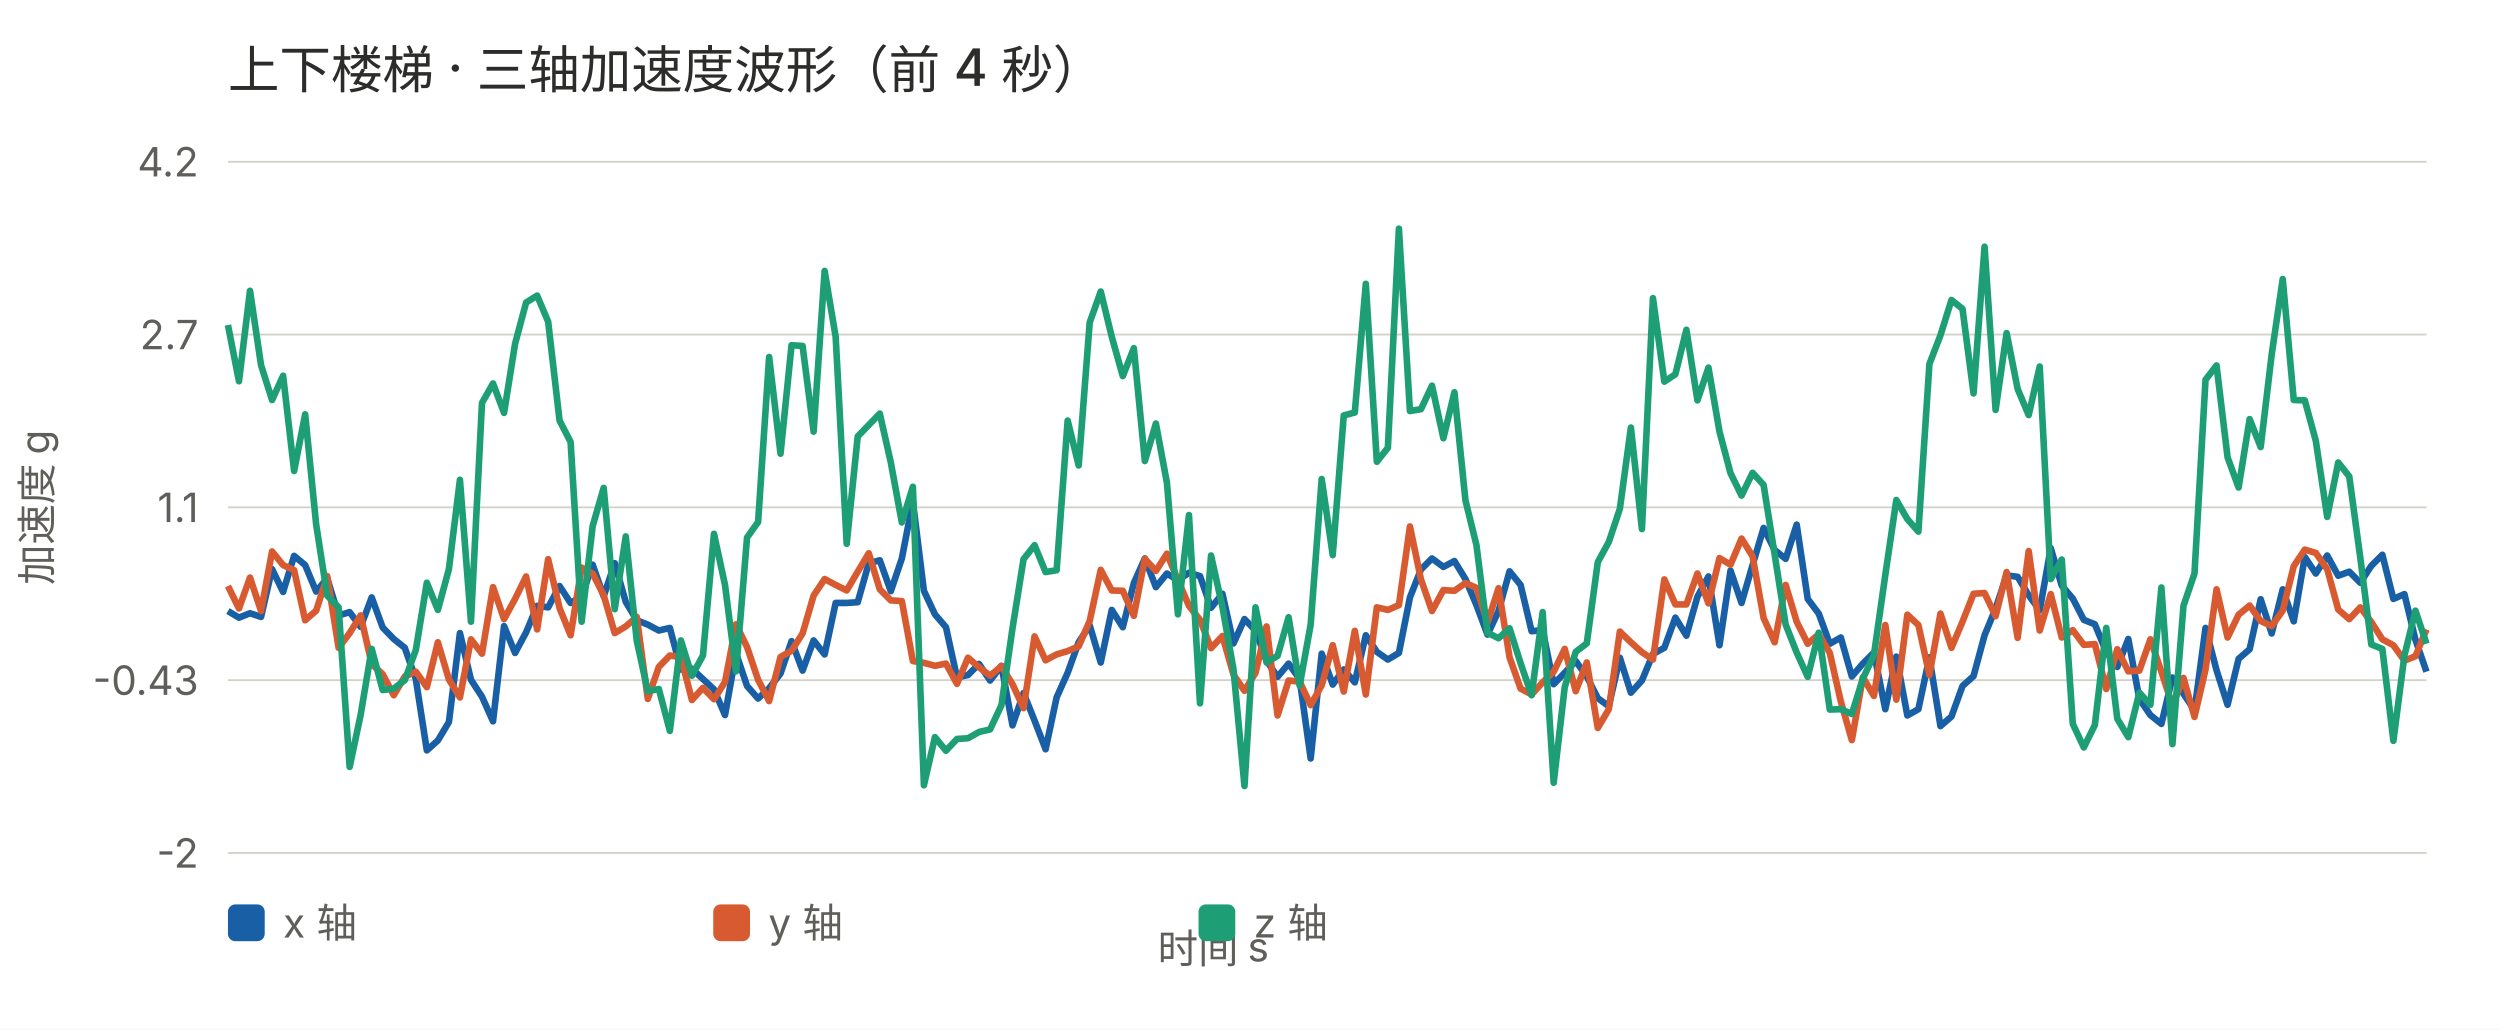
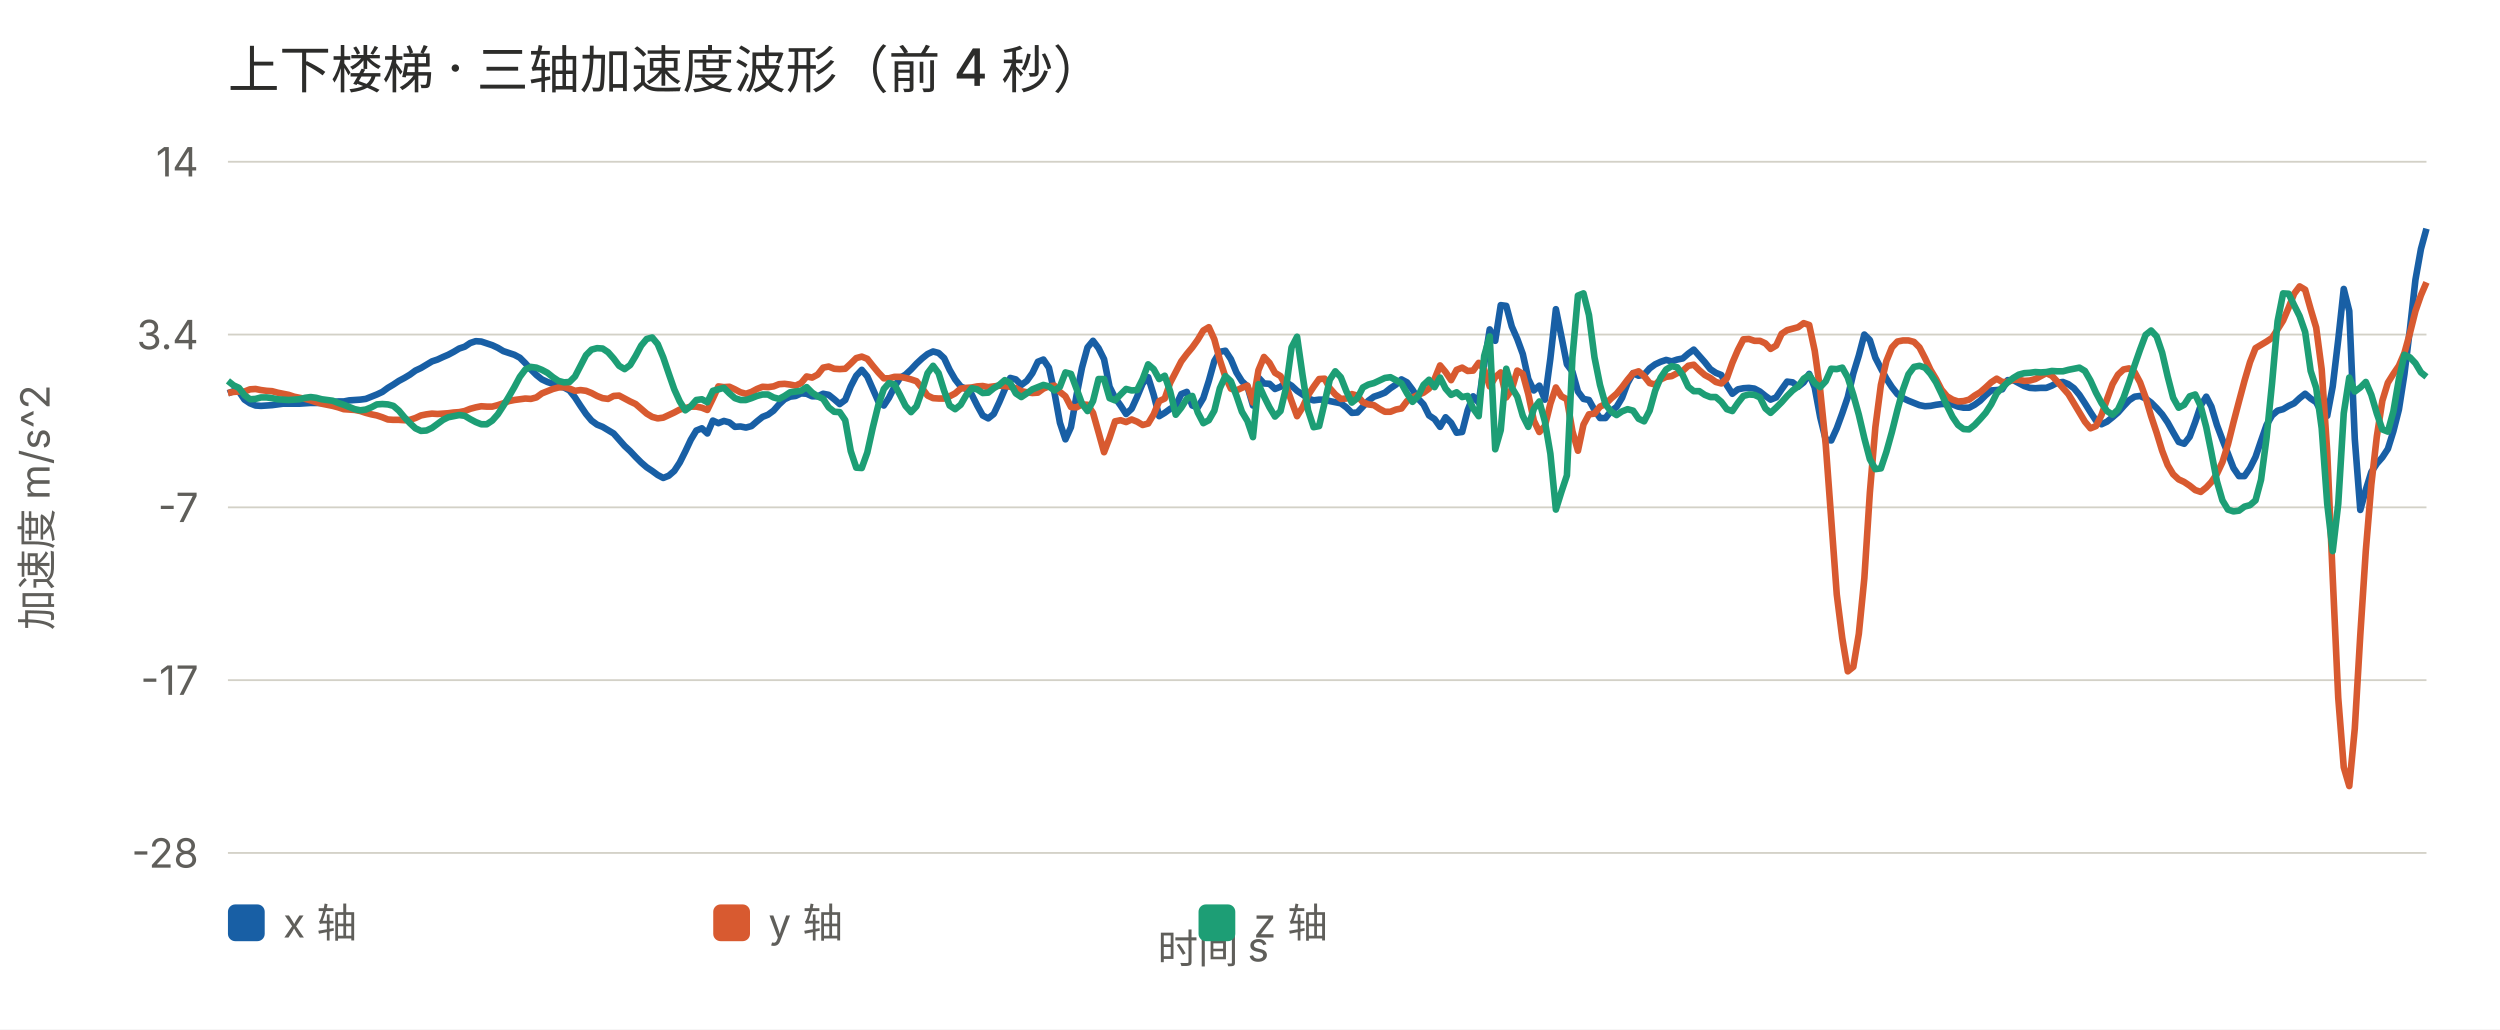
<svg xmlns="http://www.w3.org/2000/svg" viewBox="0 0 680 280" width="100%" role="img">
  <rect width="680" height="280" fill="#FFFFFF" />
  <g font-family="system-ui, -apple-system, Segoe UI, Microsoft YaHei, sans-serif">
    <text x="62" y="24" font-size="14" font-weight="500" fill="#2C2C2A">上下楼梯 · 三轴加速度波形（前 4 秒）</text>
    <line x1="62" y1="232.0" x2="660" y2="232.0" stroke="#D3D1C7" stroke-width="0.5" />
-     <text x="54" y="236.0" font-size="11" fill="#5F5E5A" text-anchor="end">-2</text>
+     <text x="54" y="236.0" font-size="11" fill="#5F5E5A" text-anchor="end">-28</text>
    <line x1="62" y1="185.0" x2="660" y2="185.0" stroke="#D3D1C7" stroke-width="0.5" />
-     <text x="54" y="189.0" font-size="11" fill="#5F5E5A" text-anchor="end">-0.43</text>
+     <text x="54" y="189.0" font-size="11" fill="#5F5E5A" text-anchor="end">-17</text>
    <line x1="62" y1="138.0" x2="660" y2="138.0" stroke="#D3D1C7" stroke-width="0.5" />
-     <text x="54" y="142.0" font-size="11" fill="#5F5E5A" text-anchor="end">1.1</text>
+     <text x="54" y="142.0" font-size="11" fill="#5F5E5A" text-anchor="end">-7</text>
    <line x1="62" y1="91.0" x2="660" y2="91.0" stroke="#D3D1C7" stroke-width="0.5" />
-     <text x="54" y="95.0" font-size="11" fill="#5F5E5A" text-anchor="end">2.7</text>
+     <text x="54" y="95.0" font-size="11" fill="#5F5E5A" text-anchor="end">3.4</text>
    <line x1="62" y1="44.0" x2="660" y2="44.0" stroke="#D3D1C7" stroke-width="0.5" />
-     <text x="54" y="48.0" font-size="11" fill="#5F5E5A" text-anchor="end">4.2</text>
+     <text x="54" y="48.0" font-size="11" fill="#5F5E5A" text-anchor="end">14</text>
    <text x="62" y="262" font-size="11" fill="#5F5E5A" text-anchor="middle" transform="translate(268.0,0)">时间 s</text>
-     <text x="14" y="138.0" font-size="11" fill="#5F5E5A" text-anchor="middle" transform="rotate(-90 14 138.0)">加速度 g</text>
-     <polyline points="62.0,166.2 65.0,168.0 68.0,166.8 71.0,167.8 74.0,154.8 77.0,161.0 80.0,151.2 83.0,153.7 86.0,160.9 89.0,157.3 92.1,167.4 95.1,166.5 98.1,170.5 101.1,162.5 104.1,170.7 107.1,173.8 110.1,176.2 113.1,184.7 116.1,204.1 119.1,201.4 122.1,196.4 125.1,172.2 128.1,184.9 131.1,189.5 134.1,196.2 137.1,170.3 140.1,177.6 143.1,172.0 146.1,164.8 149.1,165.2 152.2,159.4 155.2,164.0 158.2,162.2 161.2,153.6 164.2,162.2 167.2,153.2 170.2,163.7 173.2,168.7 176.2,169.9 179.2,171.5 182.2,170.8 185.2,182.1 188.2,181.9 191.2,184.7 194.2,187.5 197.2,194.5 200.2,177.7 203.2,186.6 206.2,190.0 209.2,187.2 212.3,183.2 215.3,174.4 218.3,182.4 221.3,174.2 224.3,178.0 227.3,164.0 230.3,164.0 233.3,163.8 236.3,153.2 239.3,152.4 242.3,160.8 245.3,151.9 248.3,136.4 251.3,160.7 254.3,167.1 257.3,170.6 260.3,184.3 263.3,183.6 266.3,180.6 269.3,185.1 272.4,181.1 275.4,197.3 278.4,188.5 281.4,196.0 284.4,203.8 287.4,189.7 290.4,183.0 293.4,174.7 296.4,170.1 299.4,180.2 302.4,165.9 305.4,170.6 308.4,158.6 311.4,151.9 314.4,159.7 317.4,156.0 320.4,157.8 323.4,155.8 326.4,156.7 329.4,165.3 332.5,161.5 335.5,175.0 338.5,168.4 341.5,171.5 344.5,179.7 347.5,184.1 350.5,180.5 353.5,184.7 356.5,206.3 359.5,177.8 362.5,186.2 365.5,182.1 368.5,185.6 371.5,172.8 374.5,177.3 377.5,179.4 380.5,177.6 383.5,162.5 386.5,154.9 389.5,151.9 392.6,154.2 395.6,152.6 398.6,157.5 401.6,164.6 404.6,172.6 407.6,166.2 410.6,155.4 413.6,159.1 416.6,171.7 419.6,171.4 422.6,186.1 425.6,183.0 428.6,179.8 431.6,184.0 434.6,189.9 437.6,192.1 440.6,178.9 443.6,188.4 446.6,185.1 449.6,177.9 452.7,176.2 455.7,168.0 458.7,172.9 461.7,162.3 464.7,156.8 467.7,175.5 470.7,155.2 473.7,164.0 476.7,153.7 479.7,143.6 482.7,149.6 485.7,152.0 488.7,142.7 491.7,162.9 494.7,166.9 497.7,175.1 500.7,173.4 503.7,184.0 506.7,180.5 509.7,177.5 512.8,192.9 515.8,178.6 518.8,194.6 521.8,192.9 524.8,178.8 527.8,197.5 530.8,194.9 533.8,186.6 536.8,183.9 539.8,172.8 542.8,165.5 545.8,156.5 548.8,156.9 551.8,161.9 554.8,166.0 557.8,149.1 560.8,159.3 563.8,162.8 566.8,168.6 569.8,169.8 572.9,177.3 575.9,181.4 578.9,173.8 581.9,190.1 584.9,194.5 587.9,196.9 590.9,184.3 593.9,188.7 596.9,193.2 599.9,170.8 602.9,182.3 605.9,191.7 608.9,179.2 611.9,176.6 614.9,163.0 617.9,172.3 620.9,160.3 623.9,169.0 626.9,151.5 629.9,156.0 633.0,151.1 636.0,156.6 639.0,155.5 642.0,158.5 645.0,153.9 648.0,150.9 651.0,162.9 654.0,161.6 657.0,174.0 660.0,182.7" fill="none" stroke="#185FA5" stroke-width="1.8" stroke-linejoin="round" />
+     <text x="14" y="138.0" font-size="11" fill="#5F5E5A" text-anchor="middle" transform="rotate(-90 14 138.0)">加速度 m/s^2</text>
+     <polyline points="62.0,107.0 63.5,106.4 65.0,106.5 66.5,108.7 68.0,109.7 69.5,110.3 71.0,110.4 72.5,110.3 74.0,110.2 75.5,110.0 77.0,109.8 78.5,109.8 80.0,109.8 81.5,109.8 83.0,109.7 84.5,109.6 86.0,109.6 87.5,109.6 89.0,109.4 90.5,109.3 92.0,109.2 93.5,109.2 95.0,108.9 96.5,108.8 98.0,108.7 99.5,108.5 101.0,107.9 102.5,107.3 104.0,106.6 105.5,105.5 107.0,104.6 108.5,103.6 110.0,102.8 111.5,101.9 113.0,100.8 114.5,100.1 116.0,99.2 117.5,98.3 119.0,97.8 120.5,97.1 121.9,96.5 123.4,95.7 124.9,94.8 126.4,94.3 127.9,93.3 129.4,92.8 130.9,92.9 132.4,93.4 133.9,93.9 135.4,94.6 136.9,95.5 138.4,96.0 139.9,96.5 141.4,97.3 142.9,98.8 144.4,100.5 145.9,102.0 147.4,103.2 148.9,103.9 150.4,104.4 151.9,105.0 153.4,105.4 154.9,106.2 156.4,108.1 157.9,110.4 159.4,112.6 160.9,114.4 162.4,115.5 163.9,116.1 165.4,117.0 166.9,117.9 168.4,119.6 169.9,121.3 171.4,122.7 172.9,124.3 174.4,125.8 175.9,127.1 177.4,128.1 178.9,129.2 180.4,130.0 181.9,129.4 183.4,128.1 184.9,125.8 186.4,122.8 187.9,119.6 189.4,117.1 190.9,116.5 192.4,117.9 193.9,114.4 195.4,115.1 196.9,114.5 198.4,114.9 199.9,116.1 201.4,116.0 202.9,116.3 204.4,115.9 205.9,114.6 207.4,113.4 208.9,112.8 210.4,111.7 211.9,110.0 213.4,108.6 214.9,107.9 216.4,107.7 217.9,107.0 219.4,107.1 220.9,107.8 222.4,107.8 223.9,107.1 225.4,107.4 226.9,108.6 228.4,109.9 229.9,108.8 231.4,105.1 232.9,102.2 234.4,100.6 235.9,102.4 237.4,105.8 238.9,109.2 240.4,110.3 241.8,108.2 243.3,105.2 244.8,102.8 246.3,101.9 247.8,100.5 249.3,98.9 250.8,97.5 252.3,96.3 253.8,95.6 255.3,96.0 256.8,97.4 258.3,100.6 259.8,103.2 261.3,105.1 262.8,105.8 264.3,107.3 265.8,110.3 267.3,113.0 268.8,113.8 270.3,112.6 271.8,109.4 273.3,105.9 274.8,102.8 276.3,103.2 277.8,104.7 279.3,103.6 280.8,101.5 282.3,98.4 283.8,97.8 285.3,100.0 286.8,106.7 288.3,115.0 289.8,119.5 291.3,116.2 292.8,107.6 294.3,100.0 295.8,94.5 297.3,92.7 298.8,94.7 300.3,97.7 301.8,105.2 303.3,108.2 304.8,110.3 306.3,112.6 307.8,111.2 309.3,107.9 310.8,104.3 312.3,102.6 313.8,107.4 315.3,113.2 316.8,112.3 318.3,111.2 319.8,110.4 321.3,107.2 322.8,106.6 324.3,110.3 325.8,110.8 327.3,108.3 328.8,103.6 330.3,98.2 331.8,95.7 333.3,95.4 334.8,97.7 336.3,101.3 337.8,103.7 339.3,105.1 340.8,110.3 342.3,102.7 343.8,104.3 345.3,104.4 346.8,105.8 348.3,105.2 349.8,104.0 351.3,104.9 352.8,106.3 354.3,107.3 355.8,108.4 357.3,108.9 358.8,108.7 360.3,108.7 361.7,109.1 363.2,109.4 364.7,109.7 366.2,110.8 367.7,112.3 369.2,112.2 370.7,110.6 372.2,109.0 373.7,107.9 375.2,107.4 376.7,106.8 378.2,105.6 379.7,104.6 381.2,103.2 382.7,104.0 384.2,106.0 385.7,108.4 387.2,110.0 388.7,113.0 390.2,114.0 391.7,116.1 393.2,113.5 394.7,115.0 396.2,117.7 397.7,117.5 399.2,111.6 400.7,107.8 402.2,109.5 403.7,99.1 405.2,89.6 406.7,92.7 408.2,83.0 409.7,83.2 411.2,88.8 412.7,92.2 414.2,96.3 415.7,103.1 417.2,106.2 418.7,104.9 420.2,108.7 421.7,97.5 423.2,84.1 424.7,91.5 426.2,99.1 427.7,101.1 429.2,106.5 430.7,108.5 432.2,108.8 433.7,111.5 435.2,113.7 436.7,113.7 438.2,111.8 439.7,110.7 441.2,108.2 442.7,104.2 444.2,101.5 445.7,102.2 447.2,101.9 448.7,100.2 450.2,99.1 451.7,98.4 453.2,97.9 454.7,98.3 456.2,97.8 457.7,97.5 459.2,96.2 460.7,95.1 462.2,96.8 463.7,98.5 465.2,100.4 466.7,101.4 468.2,102.0 469.7,104.8 471.2,107.1 472.7,105.9 474.2,105.6 475.7,105.5 477.2,105.7 478.7,106.5 480.2,107.7 481.6,108.7 483.1,108.1 484.6,105.9 486.1,103.8 487.6,104.0 489.1,105.2 490.6,104.0 492.1,101.7 493.6,105.4 495.1,113.5 496.6,119.6 498.1,119.8 499.6,116.5 501.1,112.4 502.6,108.0 504.1,101.6 505.6,96.7 507.1,91.0 508.6,92.5 510.1,97.3 511.6,100.2 513.1,103.0 514.6,105.3 516.1,107.2 517.6,108.3 519.1,109.0 520.6,109.6 522.1,110.2 523.6,110.5 525.1,110.4 526.6,110.1 528.1,109.9 529.6,109.9 531.1,110.0 532.6,110.6 534.1,110.9 535.6,110.9 537.1,110.1 538.6,109.0 540.1,107.5 541.6,106.2 543.1,106.1 544.6,105.9 546.1,103.4 547.6,103.4 549.1,104.2 550.6,105.0 552.1,105.5 553.6,105.6 555.1,105.5 556.6,105.5 558.1,104.9 559.6,104.1 561.1,103.9 562.6,104.5 564.1,105.6 565.6,107.4 567.1,109.7 568.6,112.1 570.1,114.4 571.6,115.4 573.1,114.7 574.6,113.5 576.1,112.2 577.6,110.5 579.1,108.9 580.6,107.9 582.1,107.7 583.6,108.4 585.1,109.5 586.6,111.0 588.1,112.7 589.6,114.9 591.1,117.6 592.6,120.2 594.1,120.7 595.6,118.8 597.1,114.8 598.6,110.3 600.1,107.9 601.5,110.6 603.0,115.6 604.5,119.6 606.0,123.4 607.5,127.3 609.0,129.5 610.5,129.5 612.0,127.3 613.5,124.3 615.0,119.9 616.5,115.6 618.0,113.0 619.5,111.7 621.0,111.3 622.5,110.4 624.0,109.7 625.5,108.3 627.0,107.1 628.5,108.4 630.0,109.4 631.5,112.3 633.0,113.1 634.5,105.1 636.0,92.4 637.5,78.6 639.0,84.6 640.5,119.4 642.0,138.7 643.5,133.2 645.0,128.4 646.5,126.1 648.0,124.4 649.5,122.1 651.0,117.3 652.5,111.4 654.0,101.8 655.5,89.5 657.0,76.1 658.5,67.7 660.0,62.2" fill="none" stroke="#185FA5" stroke-width="1.8" stroke-linejoin="round" />
    <rect x="62" y="246" width="10" height="10" rx="2" fill="#185FA5" />
    <text x="77" y="255" font-size="11" fill="#5F5E5A">x 轴</text>
-     <polyline points="62.0,159.4 65.0,165.5 68.0,157.1 71.0,166.2 74.0,150.0 77.0,153.7 80.0,155.1 83.0,168.7 86.0,166.1 89.0,156.7 92.1,176.2 95.1,172.2 98.1,167.4 101.1,180.6 104.1,183.4 107.1,189.1 110.1,184.0 113.1,182.7 116.1,186.9 119.1,174.7 122.1,184.8 125.1,189.7 128.1,173.9 131.1,177.8 134.1,159.7 137.1,168.4 140.1,162.9 143.1,156.8 146.1,171.2 149.1,152.1 152.2,165.4 155.2,172.8 158.2,154.4 161.2,156.0 164.2,161.9 167.2,172.2 170.2,170.4 173.2,167.8 176.2,190.1 179.2,181.4 182.2,178.3 185.2,178.7 188.2,190.4 191.2,187.1 194.2,190.2 197.2,185.5 200.2,169.8 203.2,176.0 206.2,184.9 209.2,190.7 212.3,178.7 215.3,177.0 218.3,172.3 221.3,162.0 224.3,157.5 227.3,159.1 230.3,160.6 233.3,155.5 236.3,150.5 239.3,160.3 242.3,163.3 245.3,163.5 248.3,179.8 251.3,180.3 254.3,181.1 257.3,180.5 260.3,186.0 263.3,178.9 266.3,181.5 269.3,183.8 272.4,181.2 275.4,186.1 278.4,192.6 281.4,173.1 284.4,179.6 287.4,178.0 290.4,177.1 293.4,175.8 296.4,168.9 299.4,155.0 302.4,160.6 305.4,160.7 308.4,167.5 311.4,152.0 314.4,155.3 317.4,150.6 320.4,157.8 323.4,164.8 326.4,168.6 329.4,176.3 332.5,173.0 335.5,183.5 338.5,187.9 341.5,183.0 344.5,170.4 347.5,194.6 350.5,185.1 353.5,185.4 356.5,191.8 359.5,186.4 362.5,175.5 365.5,188.1 368.5,171.6 371.5,188.9 374.5,165.2 377.5,165.9 380.5,164.6 383.5,143.2 386.5,157.6 389.5,166.2 392.6,160.5 395.6,160.7 398.6,158.6 401.6,159.9 404.6,169.3 407.6,160.0 410.6,178.8 413.6,187.3 416.6,188.9 419.6,185.6 422.6,182.7 425.6,176.5 428.6,188.0 431.6,180.2 434.6,198.0 437.6,192.9 440.6,171.8 443.6,174.7 446.6,177.4 449.6,179.4 452.7,157.6 455.7,164.4 458.7,164.4 461.7,156.0 464.7,164.1 467.7,151.8 470.7,153.6 473.7,146.5 476.7,151.3 479.7,168.1 482.7,174.7 485.7,159.1 488.7,169.1 491.7,175.1 494.7,172.5 497.7,177.6 500.7,190.8 503.7,201.3 506.7,184.2 509.7,189.3 512.8,170.0 515.8,190.3 518.8,167.2 521.8,170.0 524.8,183.6 527.8,166.9 530.8,176.2 533.8,169.1 536.8,161.5 539.8,161.3 542.8,167.6 545.8,155.6 548.8,173.5 551.8,149.9 554.8,171.5 557.8,161.6 560.8,173.4 563.8,171.4 566.8,175.4 569.8,175.2 572.9,187.4 575.9,176.6 578.9,182.6 581.9,182.4 584.9,173.9 587.9,182.7 590.9,191.9 593.9,184.4 596.9,195.0 599.9,182.1 602.9,160.3 605.9,173.4 608.9,167.2 611.9,164.7 614.9,168.9 617.9,170.3 620.9,166.1 623.9,154.0 626.9,149.5 629.9,150.4 633.0,154.8 636.0,165.8 639.0,168.4 642.0,165.2 645.0,169.2 648.0,173.9 651.0,175.5 654.0,179.7 657.0,178.5 660.0,171.2" fill="none" stroke="#D85A30" stroke-width="1.8" stroke-linejoin="round" />
+     <polyline points="62.0,106.9 63.5,106.6 65.0,106.5 66.5,106.5 68.0,105.9 69.5,105.8 71.0,106.1 72.5,106.3 74.0,106.4 75.5,106.8 77.0,107.1 78.5,107.4 80.0,107.9 81.5,108.2 83.0,108.5 84.5,108.9 86.0,109.4 87.5,109.8 89.0,110.1 90.5,110.4 92.0,110.8 93.5,111.3 95.0,111.4 96.5,111.5 98.0,111.8 99.5,112.3 101.0,112.7 102.5,113.0 104.0,113.5 105.5,114.1 107.0,114.2 108.5,114.2 110.0,114.3 111.5,114.2 113.0,113.7 114.5,113.0 116.0,112.7 117.5,112.5 119.0,112.6 120.5,112.5 121.9,112.4 123.4,112.2 124.9,112.1 126.4,111.8 127.9,111.2 129.4,110.8 130.9,110.5 132.4,110.6 133.9,110.6 135.4,110.2 136.9,109.7 138.4,109.1 139.9,108.8 141.4,108.6 142.9,108.4 144.4,108.5 145.9,108.1 147.4,107.0 148.9,106.4 150.4,105.8 151.9,105.4 153.4,105.3 154.9,105.7 156.4,106.3 157.9,106.1 159.4,106.3 160.9,106.9 162.4,107.7 163.9,108.3 165.4,108.5 166.9,107.7 168.4,107.6 169.9,108.4 171.4,109.2 172.9,109.9 174.4,111.2 175.9,112.5 177.4,113.4 178.9,113.8 180.4,113.6 181.9,112.9 183.4,112.2 184.9,111.4 186.4,111.0 187.9,110.6 189.4,110.6 190.9,110.9 192.4,111.5 193.9,108.4 195.4,105.1 196.9,105.3 198.4,105.2 199.9,105.9 201.4,106.7 202.9,107.1 204.4,106.6 205.9,105.8 207.4,105.2 208.9,105.3 210.4,105.1 211.9,104.5 213.4,104.4 214.9,104.6 216.4,104.9 217.9,104.2 219.4,102.4 220.9,102.7 222.4,101.9 223.9,100.0 225.4,99.7 226.9,100.3 228.4,100.4 229.9,100.3 231.4,98.9 232.9,97.4 234.4,97.0 235.9,97.6 237.4,99.5 238.9,101.3 240.4,102.9 241.8,102.9 243.3,102.5 244.8,102.5 246.3,102.8 247.8,103.2 249.3,103.7 250.8,105.6 252.3,107.6 253.8,108.3 255.3,108.4 256.8,108.4 258.3,107.8 259.8,107.0 261.3,105.7 262.8,105.5 264.3,105.4 265.8,105.1 267.3,105.0 268.8,105.3 270.3,105.1 271.8,104.9 273.3,105.0 274.8,105.2 276.3,105.6 277.8,106.4 279.3,106.7 280.8,106.9 282.3,106.8 283.8,105.7 285.3,105.1 286.8,104.9 288.3,106.6 289.8,107.8 291.3,110.7 292.8,110.8 294.3,110.0 295.8,110.1 297.3,112.3 298.8,117.6 300.3,123.0 301.8,119.1 303.3,114.6 304.8,114.3 306.3,114.8 307.8,114.1 309.3,114.7 310.8,115.6 312.3,115.2 313.8,112.7 315.3,109.1 316.8,108.4 318.3,104.1 319.8,101.2 321.3,98.3 322.8,96.3 324.3,94.5 325.8,92.4 327.3,89.9 328.8,89.0 330.3,92.3 331.8,97.9 333.3,102.5 334.8,105.7 336.3,106.2 337.8,105.5 339.3,104.9 340.8,109.5 342.3,100.7 343.8,97.1 345.3,98.7 346.8,101.4 348.3,102.3 349.8,104.9 351.3,109.1 352.8,113.2 354.3,110.8 355.8,107.5 357.3,105.2 358.8,103.1 360.3,103.0 361.7,105.6 363.2,107.3 364.7,108.5 366.2,108.4 367.7,107.2 369.2,107.6 370.7,109.4 372.2,110.0 373.7,110.2 375.2,111.2 376.7,112.0 378.2,112.0 379.7,111.4 381.2,111.1 382.7,109.1 384.2,108.1 385.7,107.4 387.2,106.8 388.7,105.7 390.2,103.1 391.7,99.4 393.2,101.2 394.7,103.4 396.2,100.6 397.7,100.0 399.2,100.9 400.7,100.8 402.2,98.7 403.7,100.5 405.2,105.1 406.7,102.6 408.2,101.3 409.7,108.1 411.2,105.9 412.7,100.8 414.2,101.7 415.7,107.2 417.2,114.4 418.7,117.5 420.2,115.9 421.7,109.8 423.2,105.4 424.7,107.8 426.2,108.6 427.7,117.3 429.2,122.6 430.7,115.5 432.2,112.7 433.7,112.5 435.2,110.6 436.7,109.9 438.2,108.4 439.7,107.1 441.2,105.3 442.7,103.3 444.2,101.5 445.7,101.0 447.2,102.3 448.7,104.2 450.2,104.6 451.7,103.2 453.2,102.5 454.7,102.3 456.2,101.5 457.7,100.9 459.2,99.5 460.7,99.2 462.2,100.7 463.7,102.0 465.2,102.8 466.7,103.9 468.2,104.3 469.7,102.9 471.2,98.7 472.7,95.2 474.2,92.3 475.7,92.2 477.2,92.7 478.7,92.7 480.2,93.4 481.6,94.9 483.1,94.0 484.6,90.8 486.1,89.8 487.6,89.4 489.1,89.0 490.6,87.9 492.1,88.4 493.6,95.4 495.1,106.2 496.6,121.0 498.1,141.3 499.6,161.7 501.1,173.6 502.6,182.6 504.1,181.4 505.6,172.4 507.1,157.3 508.6,134.0 510.1,116.2 511.6,104.7 513.1,98.2 514.6,94.5 516.1,92.9 517.6,92.6 519.1,92.6 520.6,93.0 522.1,94.5 523.6,97.4 525.1,100.6 526.6,103.1 528.1,106.0 529.6,107.8 531.1,108.7 532.6,109.2 534.1,109.1 535.6,108.7 537.1,107.6 538.6,106.7 540.1,105.4 541.6,104.0 543.1,103.0 544.6,103.9 546.1,103.9 547.6,103.3 549.1,103.3 550.6,103.6 552.1,103.5 553.6,103.1 555.1,102.3 556.6,101.5 558.1,102.2 559.6,103.8 561.1,105.5 562.6,107.2 564.1,109.7 565.6,112.2 567.1,114.7 568.6,116.5 570.1,115.9 571.6,112.9 573.1,108.6 574.6,104.5 576.1,101.9 577.6,100.5 579.1,100.2 580.6,101.2 582.1,104.0 583.6,108.1 585.1,113.2 586.6,117.7 588.1,122.6 589.6,126.5 591.1,129.0 592.6,130.4 594.1,131.1 595.6,132.1 597.1,133.3 598.6,133.8 600.1,132.6 601.5,131.1 603.0,128.9 604.5,125.7 606.0,120.9 607.5,114.9 609.0,109.2 610.5,103.6 612.0,98.5 613.5,94.7 615.0,93.8 616.5,92.9 618.0,91.9 619.5,89.6 621.0,87.2 622.5,83.7 624.0,79.9 625.5,77.9 627.0,78.8 628.5,84.1 630.0,89.1 631.5,100.5 633.0,122.8 634.5,157.1 636.0,189.8 637.5,208.7 639.0,213.8 640.5,198.2 642.0,172.7 643.5,149.8 645.0,131.8 646.5,118.7 648.0,109.0 649.5,104.1 651.0,101.7 652.5,99.5 654.0,96.0 655.5,90.6 657.0,84.6 658.5,80.3 660.0,76.8" fill="none" stroke="#D85A30" stroke-width="1.8" stroke-linejoin="round" />
    <rect x="194" y="246" width="10" height="10" rx="2" fill="#D85A30" />
    <text x="209" y="255" font-size="11" fill="#5F5E5A">y 轴</text>
-     <polyline points="62.0,88.4 65.0,103.7 68.0,79.1 71.0,99.3 74.0,108.8 77.0,102.2 80.0,128.1 83.0,112.7 86.0,142.7 89.0,162.0 92.1,165.2 95.1,208.6 98.1,194.4 101.1,176.5 104.1,187.7 107.1,187.3 110.1,185.0 113.1,176.8 116.1,158.5 119.1,165.9 122.1,154.8 125.1,130.5 128.1,169.1 131.1,109.6 134.1,104.3 137.1,112.3 140.1,93.5 143.1,82.3 146.1,80.4 149.1,87.5 152.2,114.4 155.2,120.2 158.2,169.1 161.2,143.1 164.2,132.7 167.2,165.7 170.2,145.9 173.2,174.3 176.2,188.0 179.2,187.4 182.2,198.8 185.2,174.2 188.2,183.8 191.2,178.3 194.2,145.2 197.2,159.1 200.2,182.6 203.2,146.2 206.2,142.0 209.2,97.1 212.3,123.4 215.3,93.9 218.3,94.1 221.3,117.4 224.3,73.7 227.3,91.6 230.3,147.9 233.3,118.7 236.3,115.6 239.3,112.5 242.3,125.8 245.3,142.1 248.3,132.4 251.3,213.6 254.3,200.5 257.3,204.2 260.3,201.0 263.3,200.8 266.3,199.1 269.3,198.4 272.4,191.8 275.4,170.9 278.4,152.1 281.4,148.3 284.4,155.6 287.4,155.1 290.4,114.4 293.4,126.6 296.4,87.7 299.4,79.3 302.4,91.6 305.4,102.3 308.4,94.7 311.4,125.4 314.4,115.2 317.4,131.3 320.4,167.1 323.4,140.1 326.4,191.3 329.4,151.1 332.5,165.1 335.5,182.0 338.5,213.8 341.5,165.2 344.5,180.2 347.5,178.4 350.5,167.9 353.5,186.5 356.5,169.9 359.5,130.3 362.5,151.0 365.5,113.0 368.5,112.2 371.5,77.2 374.5,125.6 377.5,121.8 380.5,62.2 383.5,111.8 386.5,111.3 389.5,104.9 392.6,119.2 395.6,106.7 398.6,136.1 401.6,148.3 404.6,172.1 407.6,173.6 410.6,170.9 413.6,180.4 416.6,189.1 419.6,166.5 422.6,212.9 425.6,186.9 428.6,177.3 431.6,175.0 434.6,152.9 437.6,147.4 440.6,138.4 443.6,116.3 446.6,143.9 449.6,81.1 452.7,103.8 455.7,101.8 458.7,89.7 461.7,108.9 464.7,100.0 467.7,117.4 470.7,128.7 473.7,134.8 476.7,128.6 479.7,131.9 482.7,150.8 485.7,169.9 488.7,177.5 491.7,184.1 494.7,172.1 497.7,193.0 500.7,192.9 503.7,194.2 506.7,184.6 509.7,178.2 512.8,156.4 515.8,136.0 518.8,141.2 521.8,144.6 524.8,99.0 527.8,91.2 530.8,81.6 533.8,84.0 536.8,107.0 539.8,67.1 542.8,111.5 545.8,90.6 548.8,105.8 551.8,112.9 554.8,99.7 557.8,157.5 560.8,152.2 563.8,196.9 566.8,203.3 569.8,197.2 572.9,170.8 575.9,195.5 578.9,200.5 581.9,188.4 584.9,191.7 587.9,159.8 590.9,202.4 593.9,164.8 596.9,156.0 599.9,103.3 602.9,99.4 605.9,124.4 608.9,132.6 611.9,114.0 614.9,121.6 617.9,96.4 620.9,75.9 623.9,108.8 626.9,108.9 629.9,119.9 633.0,140.6 636.0,125.8 639.0,129.6 642.0,151.7 645.0,175.3 648.0,176.5 651.0,201.5 654.0,178.3 657.0,166.1 660.0,175.1" fill="none" stroke="#1D9E75" stroke-width="1.8" stroke-linejoin="round" />
+     <polyline points="62.0,103.6 63.5,104.8 65.0,105.5 66.5,107.5 68.0,108.6 69.5,108.5 71.0,108.1 72.5,108.1 74.0,108.3 75.5,108.6 77.0,108.7 78.5,108.8 80.0,108.7 81.5,108.6 83.0,108.2 84.5,108.0 86.0,108.2 87.5,108.6 89.0,108.8 90.5,109.0 92.0,109.6 93.5,110.1 95.0,110.7 96.5,111.3 98.0,111.6 99.5,111.4 101.0,110.8 102.5,110.0 104.0,109.9 105.5,110.0 107.0,110.4 108.5,111.7 110.0,113.5 111.5,115.1 113.0,116.5 114.5,117.2 116.0,117.1 117.5,116.4 119.0,115.3 120.5,114.2 121.9,113.5 123.4,113.2 124.9,112.9 126.4,113.1 127.9,114.0 129.4,114.8 130.9,115.4 132.4,115.4 133.9,114.4 135.4,112.7 136.9,110.4 138.4,107.9 139.9,105.3 141.4,102.5 142.9,100.5 144.4,99.8 145.9,100.0 147.4,100.6 148.9,101.4 150.4,102.6 151.9,103.6 153.4,104.0 154.9,103.9 156.4,102.4 157.9,99.5 159.4,96.6 160.9,95.1 162.4,94.7 163.9,94.8 165.4,95.8 166.9,97.5 168.4,99.5 169.9,100.4 171.4,99.3 172.9,96.8 174.4,94.0 175.9,92.2 177.4,91.8 178.9,93.6 180.4,97.2 181.9,101.6 183.4,105.9 184.9,109.2 186.4,111.6 187.9,110.5 189.4,108.8 190.9,108.6 192.4,109.4 193.9,106.3 195.4,105.9 196.9,105.5 198.4,107.0 199.9,108.3 201.4,108.8 202.9,108.8 204.4,108.3 205.9,107.7 207.4,107.3 208.9,107.3 210.4,108.1 211.9,108.5 213.4,107.7 214.9,106.7 216.4,106.5 217.9,106.3 219.4,105.3 220.9,106.8 222.4,107.8 223.9,108.5 225.4,110.8 226.9,112.0 228.4,112.1 229.9,114.3 231.4,122.7 232.9,127.2 234.4,127.3 235.9,123.1 237.4,116.3 238.9,110.2 240.4,105.8 241.8,104.2 243.3,104.6 244.8,107.4 246.3,110.4 247.8,112.1 249.3,110.5 250.8,106.3 252.3,101.5 253.8,99.5 255.3,101.5 256.8,106.3 258.3,110.3 259.8,111.3 261.3,110.1 262.8,107.5 264.3,105.6 265.8,105.9 267.3,106.9 268.8,106.8 270.3,105.6 271.8,104.7 273.3,103.4 274.8,104.2 276.3,107.0 277.8,108.0 279.3,107.0 280.8,105.9 282.3,105.3 283.8,104.7 285.3,105.1 286.8,106.2 288.3,105.2 289.8,101.3 291.3,101.7 292.8,105.7 294.3,109.8 295.8,111.8 297.3,109.1 298.8,103.1 300.3,103.1 301.8,108.3 303.3,108.9 304.8,107.3 306.3,105.8 307.8,106.2 309.3,106.1 310.8,103.1 312.3,99.1 313.8,100.4 315.3,103.1 316.8,102.2 318.3,106.5 319.8,112.8 321.3,110.9 322.8,108.5 324.3,107.7 325.8,112.2 327.3,115.1 328.8,114.3 330.3,111.7 331.8,105.6 333.3,102.3 334.8,103.7 336.3,107.6 337.8,112.0 339.3,114.5 340.8,118.9 342.3,104.5 343.8,107.8 345.3,110.8 346.8,113.3 348.3,111.8 349.8,105.5 351.3,94.5 352.8,91.6 354.3,102.1 355.8,111.6 357.3,116.2 358.8,115.9 360.3,109.5 361.7,103.3 363.2,101.0 364.7,102.6 366.2,106.4 367.7,109.5 369.2,108.3 370.7,105.4 372.2,104.6 373.7,104.2 375.2,103.5 376.7,102.8 378.2,102.6 379.7,103.4 381.2,104.3 382.7,107.0 384.2,109.3 385.7,107.8 387.2,104.7 388.7,103.3 390.2,105.3 391.7,102.7 393.2,105.7 394.7,107.4 396.2,106.7 397.7,108.0 399.2,107.7 400.7,111.1 402.2,113.2 403.7,96.8 405.2,91.5 406.7,122.2 408.2,117.0 409.7,100.3 411.2,105.4 412.7,107.9 414.2,113.1 415.7,116.1 417.2,111.2 418.7,109.2 420.2,114.6 421.7,123.4 423.2,138.6 424.7,133.8 426.2,129.3 427.7,97.2 429.2,80.4 430.7,79.8 432.2,85.7 433.7,97.2 435.2,104.7 436.7,110.0 438.2,111.9 439.7,112.9 441.2,111.9 442.7,111.3 444.2,111.7 445.7,113.9 447.2,114.6 448.7,111.7 450.2,106.3 451.7,102.7 453.2,100.5 454.7,99.6 456.2,99.9 457.7,102.0 459.2,105.2 460.7,106.4 462.2,106.4 463.7,107.4 465.2,108.0 466.7,108.0 468.2,109.3 469.7,111.3 471.2,111.8 472.7,109.6 474.2,107.7 475.7,107.3 477.2,107.4 478.7,108.1 480.2,111.1 481.6,112.3 483.1,110.9 484.6,109.4 486.1,107.7 487.6,106.2 489.1,105.1 490.6,103.0 492.1,102.0 493.6,104.2 495.1,105.3 496.6,103.7 498.1,100.3 499.6,100.4 501.1,100.0 502.6,102.7 504.1,107.4 505.6,112.8 507.1,119.2 508.6,124.9 510.1,127.6 511.6,127.4 513.1,122.9 514.6,117.5 516.1,111.5 517.6,106.0 519.1,101.8 520.6,99.8 522.1,99.5 523.6,100.0 525.1,101.7 526.6,104.0 528.1,107.1 529.6,110.4 531.1,113.4 532.6,115.6 534.1,116.7 535.6,116.8 537.1,115.6 538.6,114.0 540.1,112.3 541.6,110.0 543.1,107.0 544.6,105.4 546.1,104.0 547.6,102.8 549.1,101.9 550.6,101.5 552.1,101.4 553.6,101.2 555.1,101.3 556.6,101.2 558.1,100.9 559.6,101.0 561.1,101.0 562.6,100.6 564.1,100.3 565.6,100.0 567.1,100.9 568.6,103.5 570.1,106.8 571.6,109.6 573.1,111.8 574.6,112.8 576.1,111.4 577.6,108.2 579.1,104.0 580.6,99.4 582.1,95.1 583.6,91.1 585.1,89.9 586.6,91.5 588.1,95.9 589.6,102.4 591.1,108.2 592.6,110.9 594.1,110.1 595.6,107.8 597.1,107.3 598.6,110.5 600.1,116.2 601.5,123.1 603.0,130.9 604.5,136.1 606.0,138.6 607.5,139.1 609.0,138.9 610.5,137.8 612.0,137.4 613.5,136.1 615.0,130.5 616.5,119.1 618.0,104.2 619.5,87.4 621.0,79.8 622.5,79.9 624.0,83.0 625.5,86.0 627.0,90.3 628.5,100.9 630.0,105.5 631.5,116.5 633.0,137.0 634.5,149.9 636.0,137.1 637.5,112.4 639.0,102.7 640.5,106.5 642.0,105.4 643.5,103.9 645.0,107.4 646.5,112.5 648.0,116.8 649.5,117.4 651.0,111.9 652.5,103.1 654.0,96.5 655.5,97.2 657.0,98.8 658.5,101.3 660.0,102.5" fill="none" stroke="#1D9E75" stroke-width="1.8" stroke-linejoin="round" />
    <rect x="326" y="246" width="10" height="10" rx="2" fill="#1D9E75" />
    <text x="341" y="255" font-size="11" fill="#5F5E5A">z 轴</text>
  </g>
</svg>
